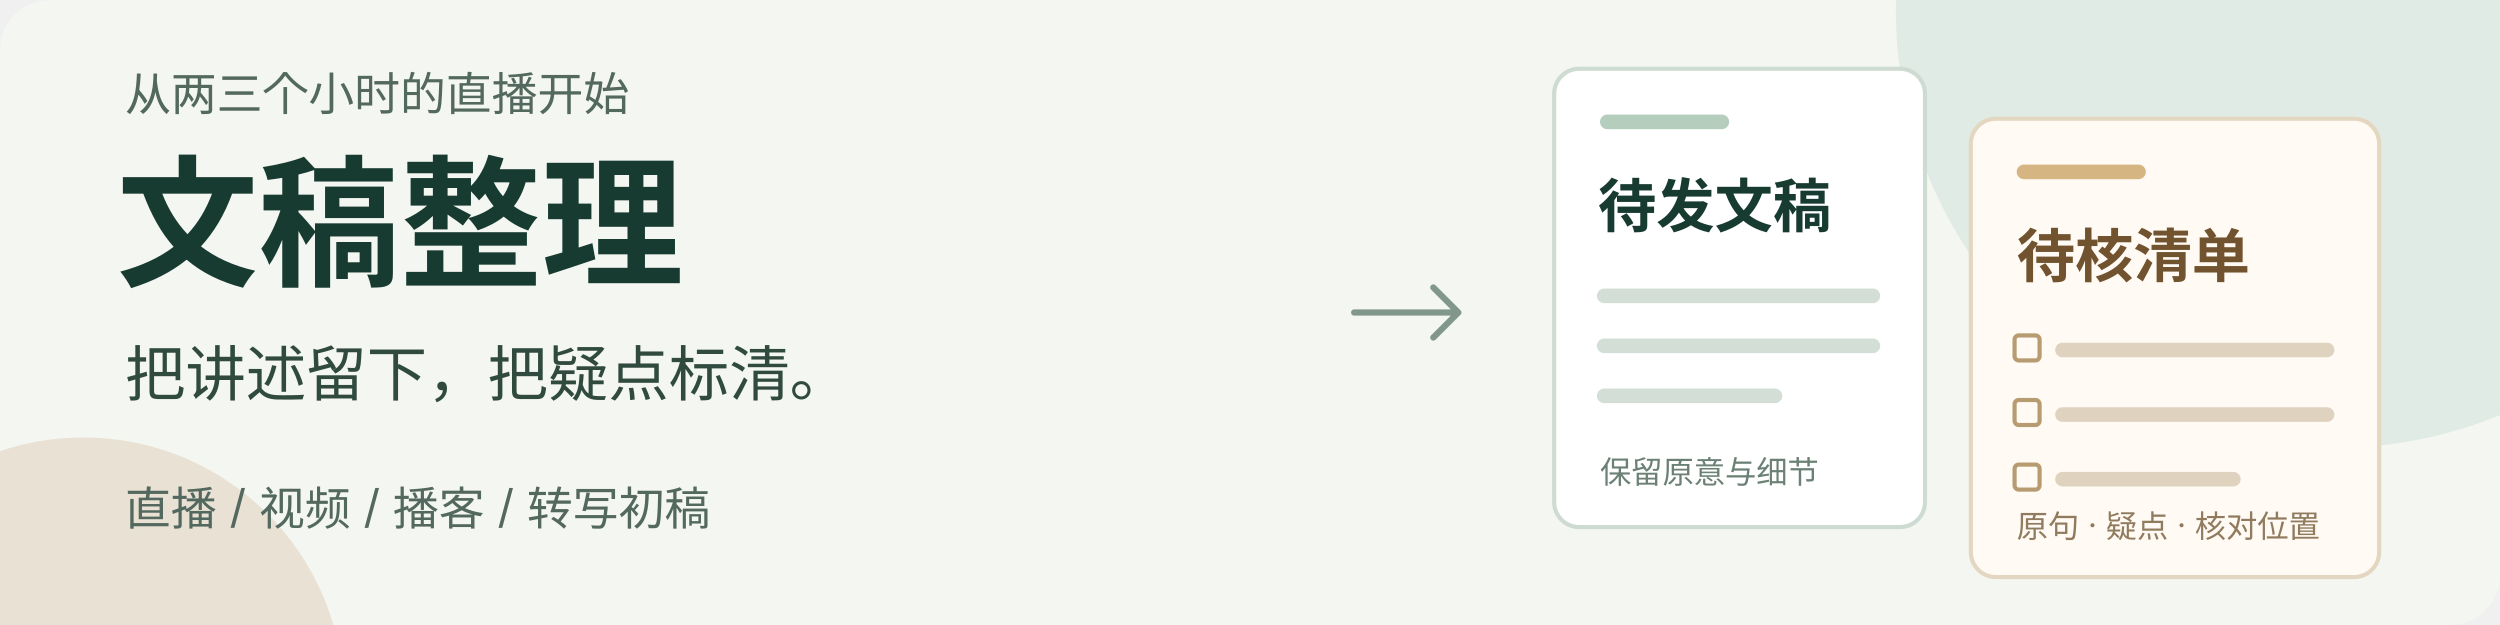
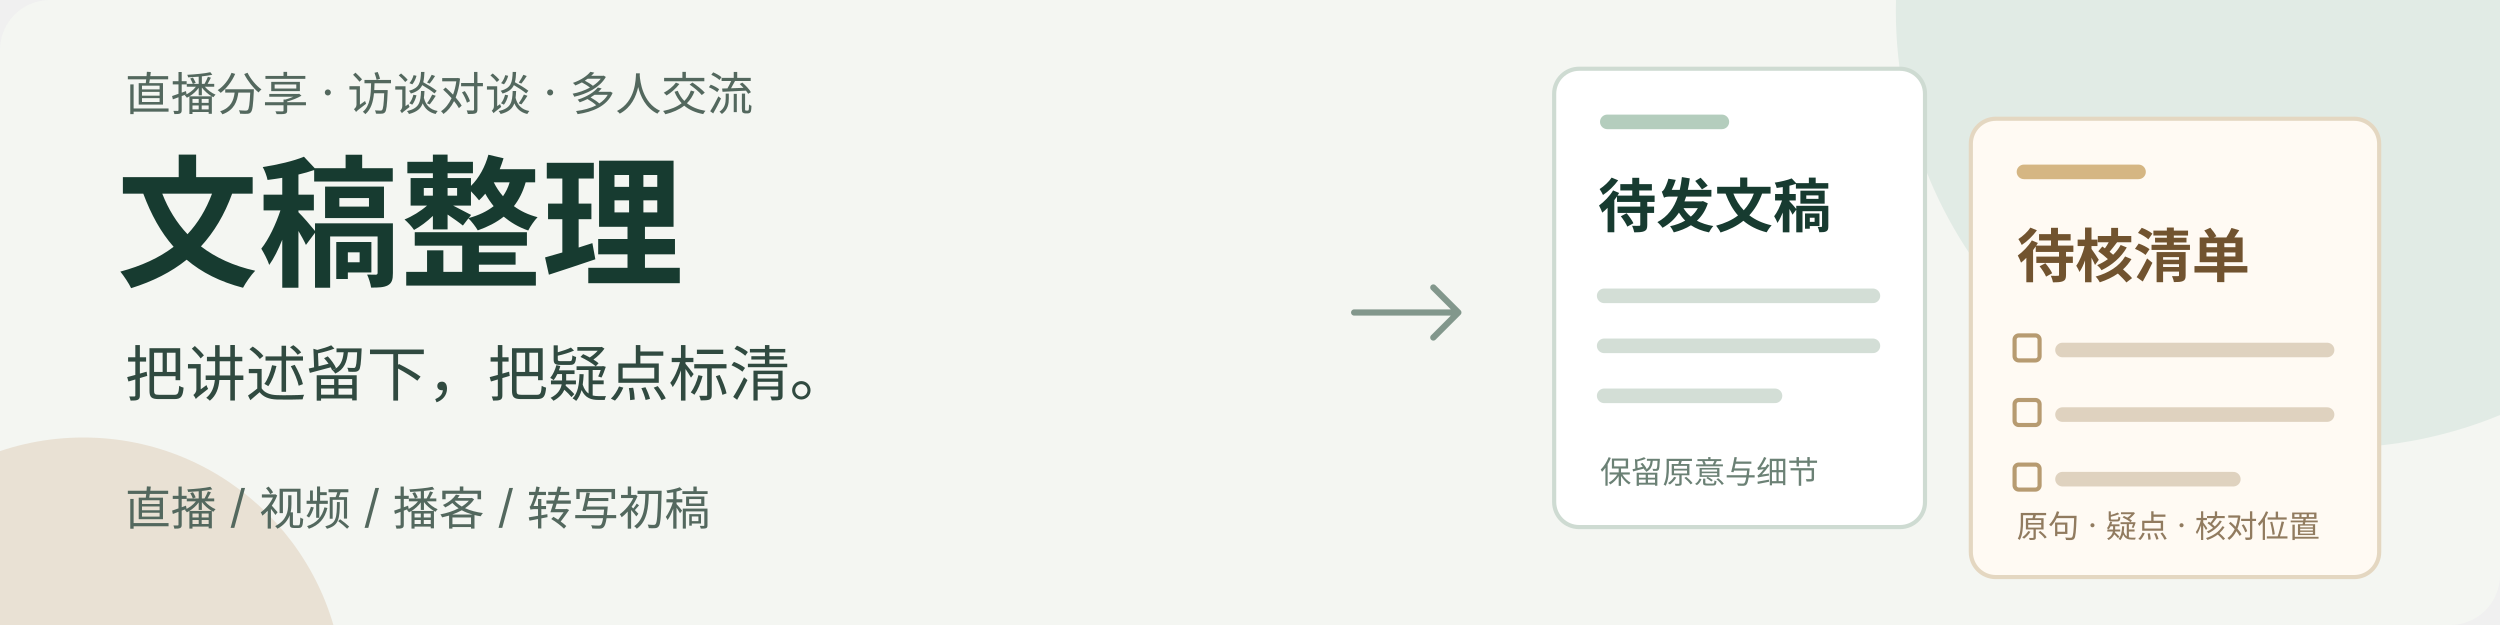
<svg xmlns="http://www.w3.org/2000/svg" viewBox="0 0 1200 300" role="img" aria-labelledby="title desc">
  <rect width="1200" height="300" rx="24" fill="#f4f6f2" />
  <circle cx="1120" cy="5" r="210" fill="#e1ebe5" />
  <circle cx="40" cy="335" r="125" fill="#e9e1d4" />
  <g font-family="-apple-system,BlinkMacSystemFont,'Segoe UI','PingFang SC','Microsoft YaHei',sans-serif">
-     <text x="60" y="53" font-size="22" fill="#53685e">从两三个小时的直播开始</text>
+     <text x="60" y="53" font-size="22" fill="#53685e">直播分享 · 访谈对谈 · 多人交流</text>
    <text x="56" y="132" font-size="68" font-weight="700" fill="#173b30">文稿整理</text>
    <text x="60" y="190" font-size="29" fill="#304a40">把讲述留下，把疑点标清。</text>
    <text x="60" y="252" font-size="22" fill="#53685e">直播 / 视频 / 播客 / 转写初稿</text>
    <path d="M650 150h50m-12-12 12 12-12 12" fill="none" stroke="#82978c" stroke-width="3" stroke-linecap="round" stroke-linejoin="round" />
    <rect x="746" y="33" width="178" height="220" rx="12" fill="#fff" stroke="#cedbd2" stroke-width="2" />
    <rect x="768" y="55" width="62" height="7" rx="3.5" fill="#b4cdbd" />
    <text x="767" y="109" font-size="28" font-weight="600" fill="#173b30">待发文稿</text>
    <g stroke="#d3ded6" stroke-width="7" stroke-linecap="round">
      <path d="M770 142h129M770 166h129M770 190h82" />
    </g>
    <text x="768" y="232" font-size="15" fill="#6b8175">保留原意与细节</text>
    <rect x="946" y="57" width="196" height="220" rx="12" fill="#fffaf3" stroke="#e4d7c1" stroke-width="2" />
    <rect x="968" y="79" width="62" height="7" rx="3.5" fill="#d5b683" />
    <text x="968" y="133" font-size="28" font-weight="600" fill="#71532f">待核清单</text>
    <g stroke="#dfd2bf" stroke-width="7" stroke-linecap="round">
      <path d="M990 168h127M990 199h127M990 230h82" />
    </g>
    <g fill="none" stroke="#b79b71" stroke-width="2">
      <rect x="967" y="161" width="12" height="12" rx="2" />
      <rect x="967" y="192" width="12" height="12" rx="2" />
      <rect x="967" y="223" width="12" height="12" rx="2" />
    </g>
    <text x="968" y="258" font-size="15" fill="#917b5f">原句 · 疑点 · 核对位置</text>
  </g>
</svg>
